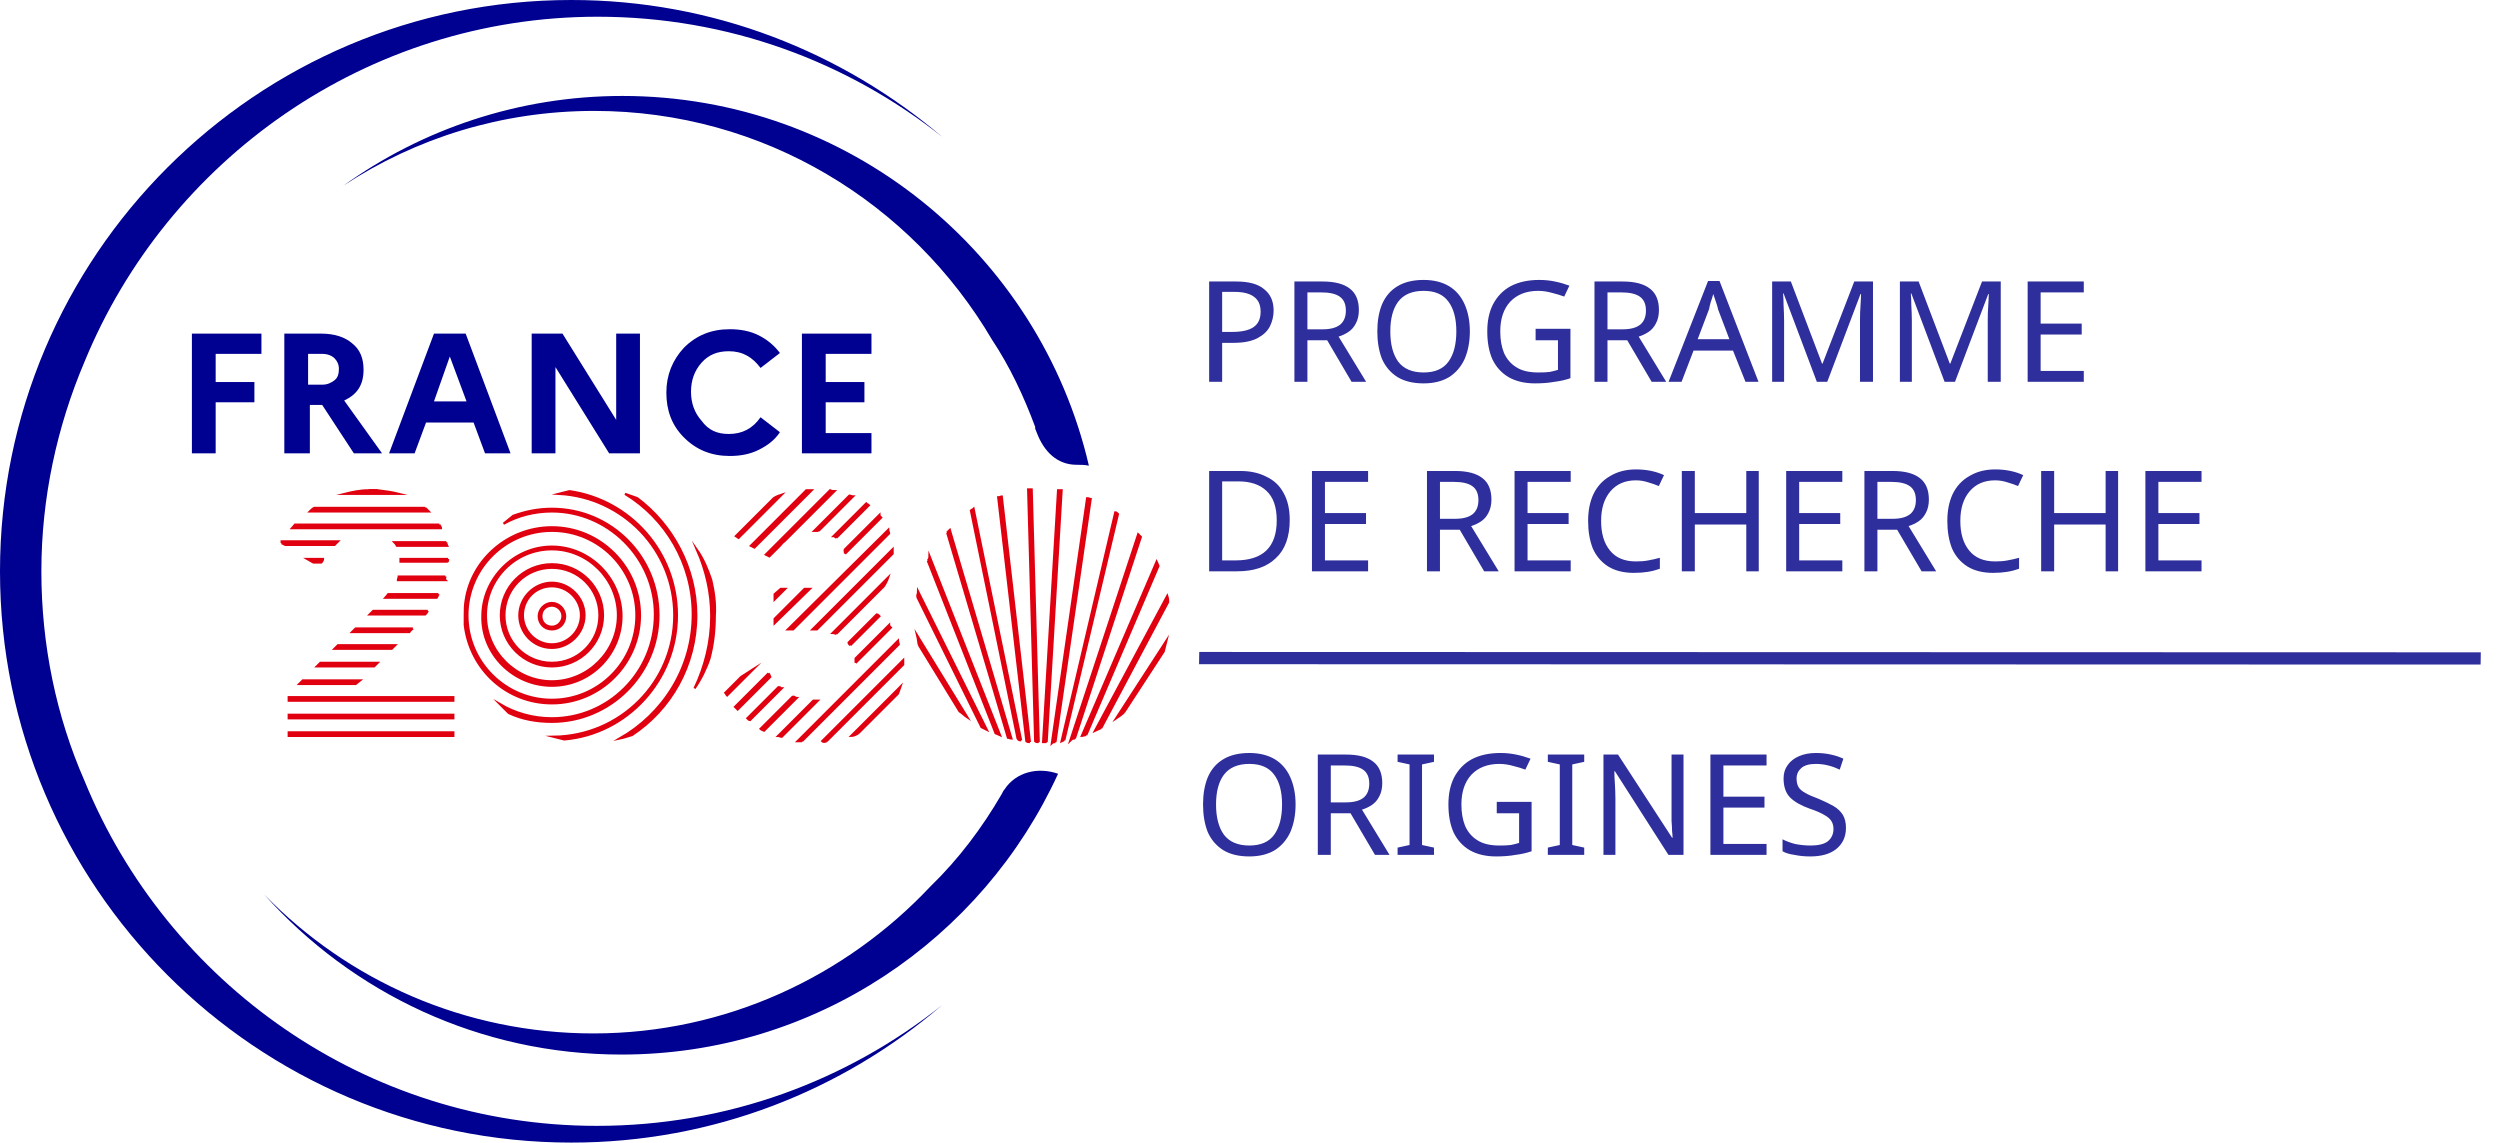
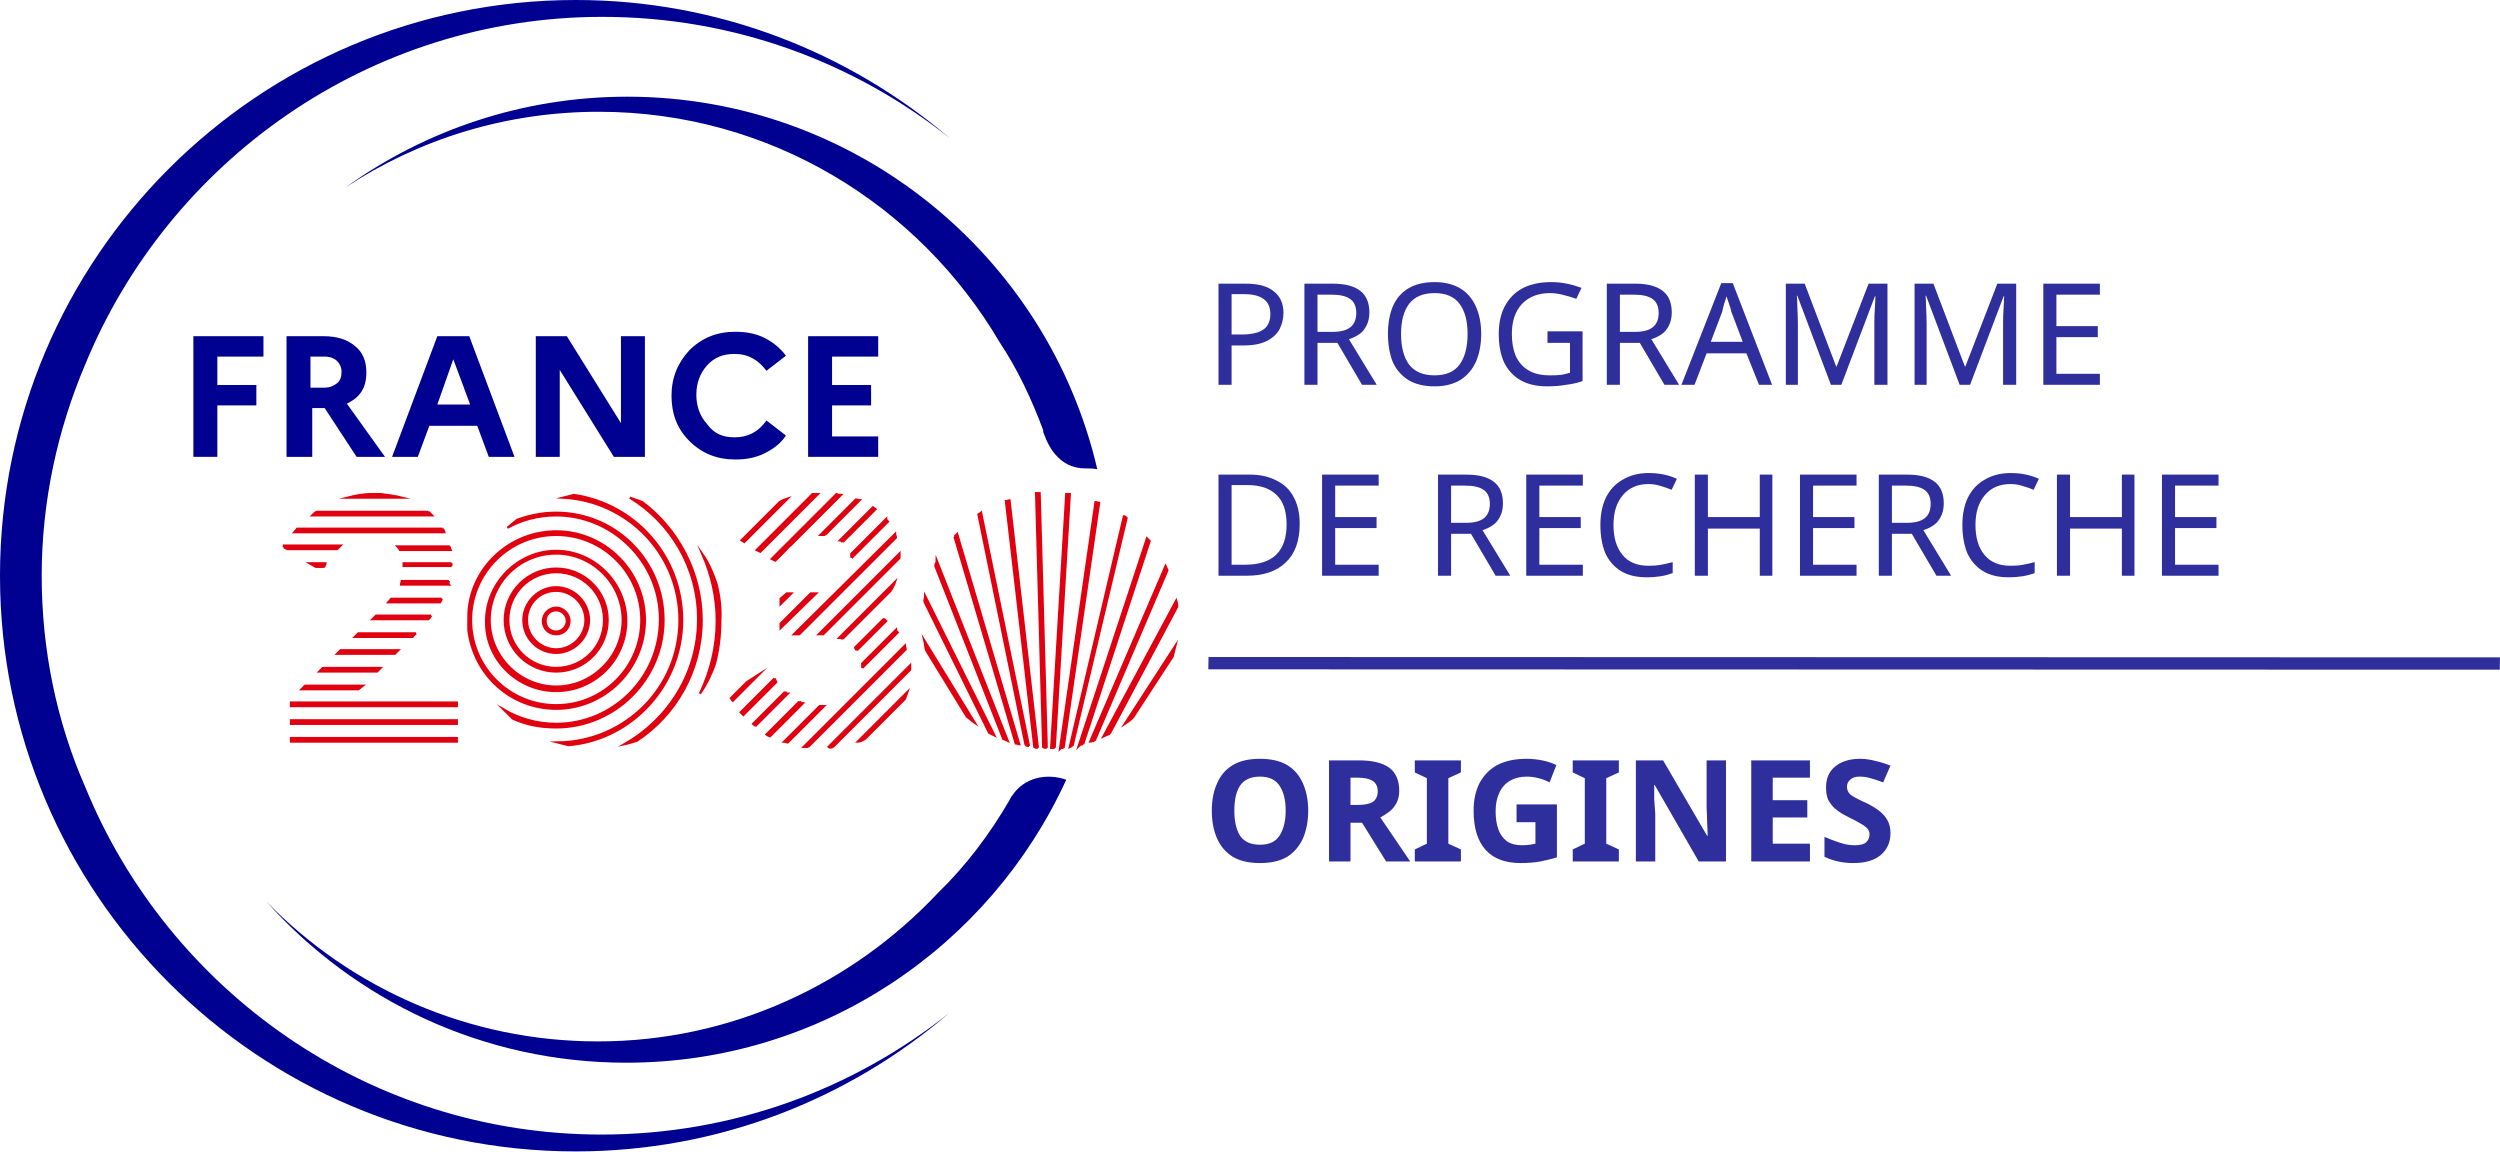
- <svg xmlns="http://www.w3.org/2000/svg" xmlns:xlink="http://www.w3.org/1999/xlink" width="75.143mm" height="34.343mm" viewBox="0 0 75.143 34.343" version="1.1" id="svg1">
-   <defs id="defs1">
+ <svg xmlns="http://www.w3.org/2000/svg" xmlns:xlink="http://www.w3.org/1999/xlink" width="74.567mm" height="34.343mm" viewBox="0 0 74.567 34.343" version="1.1" id="svg8">
+   <defs id="defs2">
    <linearGradient id="linearGradient37">
-       <stop style="stop-color:#1414ff;stop-opacity:1;" offset="0" id="stop37" />
-       <stop style="stop-color:#1414ff;stop-opacity:0;" offset="1" id="stop38" />
+       <stop id="stop37" offset="0" style="stop-color:#1414ff;stop-opacity:1;" />
+       <stop id="stop38" offset="1" style="stop-color:#1414ff;stop-opacity:0;" />
    </linearGradient>
-     <linearGradient xlink:href="#linearGradient37" id="linearGradient38" x1="36.113" y1="18.756" x2="74.334" y2="18.756" gradientUnits="userSpaceOnUse" />
+     <linearGradient gradientUnits="userSpaceOnUse" y2="18.756" x2="74.334" y1="18.756" x1="36.113" id="linearGradient38" xlink:href="#linearGradient37" />
  </defs>
-   <g id="g67" transform="matrix(0.2645833,0,0,0.2645833,-2.275417,-2.487083)">
-     <g id="g2">
-       <path class="st0" d="M 18.2,98.1 C 15,90.8 13.3,82.7 13.3,74.3 c 0,-8.4 1.8,-16.5 4.9,-23.8 9.4,-22.9 32,-39.2 58.3,-39.2 14.8,0 28.4,5.1 39.2,13.7 C 104.3,15.3 89.6,9.4 73.5,9.4 37.7,9.4 8.6,38.5 8.6,74.3 c 0,35.8 29.1,64.9 64.9,64.9 16.1,0 30.8,-5.9 42.1,-15.6 -10.8,8.6 -24.4,13.7 -39.2,13.7 -26.2,0 -48.8,-16.2 -58.2,-39.2 z" id="path1" style="fill:#000091" />
-     </g>
-     <path class="st0" d="m 122.7,99.1 c -0.1,0.1 -0.2,0.3 -0.3,0.5 0,0 0,0.1 0,0.1 v 0 -0.1 c -2.2,3.8 -4.9,7.4 -8.1,10.5 -9.6,10.2 -23.2,16.7 -38.3,16.7 -14.6,0 -27.9,-6 -37.4,-15.8 10,11.2 24.5,18.2 40.6,18.2 22,0 41,-13.1 49.6,-31.9 -2.3,-0.8 -4.8,-0.2 -6.1,1.8 z" id="path2" style="fill:#000091" />
-     <path class="st0" d="m 126.2,57.9 c 0,0 0,0.1 0,0.2 0.1,0.2 0.1,0.3 0.2,0.5 0.8,2.1 2.3,3.6 4.5,3.6 v 0 c 0.5,0 0.9,0 1.4,0.1 -5.6,-24.1 -27.3,-42 -53,-42 -11.8,0 -22.8,3.8 -31.7,10.2 8.2,-5.4 18,-8.5 28.5,-8.5 19.3,0 36.1,10.5 45.2,26 2,3 3.6,6.4 4.9,9.9 z" id="path3" style="fill:#000091" />
-     <g id="g9">
-       <path class="st0" d="M 30.4,60.9 V 47.3 h 7.9 v 2.3 h -5.2 v 3.2 h 4.4 v 2.3 h -4.4 v 5.8 z" id="path4" style="fill:#000091" />
-       <path class="st0" d="M 40.9,60.9 V 47.3 h 4.2 c 1.5,0 2.7,0.4 3.5,1.1 0.9,0.7 1.3,1.7 1.3,3 0,1.7 -0.7,2.8 -2.2,3.5 l 4.3,6 h -3.2 l -3.6,-5.5 h -1.4 v 5.5 z m 4.3,-11.3 h -1.6 v 3.5 h 1.6 c 0.6,0 1,-0.2 1.4,-0.5 0.4,-0.3 0.5,-0.8 0.5,-1.3 0,-0.5 -0.2,-0.9 -0.5,-1.2 -0.3,-0.3 -0.8,-0.5 -1.4,-0.5 z" id="path5" style="fill:#000091" />
-       <path class="st0" d="m 52.8,60.9 5.1,-13.6 h 3.6 l 5.1,13.6 H 63.7 L 62.4,57.4 H 57 l -1.3,3.5 z M 57.9,55 h 3.7 l -1.9,-5.1 z" id="path6" style="fill:#000091" />
-       <path class="st0" d="M 69,60.9 V 47.3 h 3.5 l 6.1,9.8 v -9.8 h 2.7 v 13.6 h -3.5 l -6.1,-9.8 v 9.8 H 69 Z" id="path7" style="fill:#000091" />
-       <path class="st0" d="m 91.4,58.7 c 1.5,0 2.7,-0.6 3.6,-1.9 l 2.2,1.7 c -0.6,0.9 -1.4,1.5 -2.4,2 -1,0.5 -2.1,0.7 -3.3,0.7 -2.1,0 -3.8,-0.7 -5.2,-2.1 -1.4,-1.4 -2,-3.1 -2,-5.1 0,-2 0.7,-3.7 2,-5.1 1.4,-1.4 3.1,-2.1 5.2,-2.1 1.2,0 2.3,0.2 3.3,0.7 1,0.5 1.8,1.2 2.4,2 L 95,51.2 c -0.9,-1.2 -2,-1.9 -3.6,-1.9 -1.3,0 -2.3,0.4 -3.1,1.3 -0.8,0.9 -1.2,2 -1.2,3.3 0,1.3 0.4,2.4 1.2,3.3 0.8,1.1 1.8,1.5 3.1,1.5 z" id="path8" style="fill:#000091" />
-       <path class="st0" d="M 99.7,60.9 V 47.3 h 7.9 v 2.3 h -5.2 v 3.2 h 4.4 v 2.3 h -4.4 v 3.5 h 5.2 v 2.3 z" id="path9" style="fill:#000091" />
-     </g>
-     <g id="g66">
-       <path class="st1" d="m 113,82.7 4.6,7.5 c 0.3,0.2 0.6,0.5 0.9,0.7 l -5.7,-9.3 c 0.1,0.4 0.1,0.8 0.2,1.1" id="path10" style="fill:#e1000f;stroke:#e1000f;stroke-width:0.25;stroke-miterlimit:10" />
-       <path class="st1" d="m 112.8,77.2 7.3,14.8 c 0.2,0.1 0.4,0.2 0.6,0.3 l -7.8,-15.7 c 0,0.2 -0.1,0.4 -0.1,0.6" id="path11" style="fill:#e1000f;stroke:#e1000f;stroke-width:0.25;stroke-miterlimit:10" />
-       <path class="st1" d="m 114,73.1 7.7,19.6 c 0.2,0.1 0.3,0.1 0.5,0.2 l -8,-20.3 c 0,0.2 -0.1,0.4 -0.2,0.5" id="path12" style="fill:#e1000f;stroke:#e1000f;stroke-width:0.25;stroke-miterlimit:10" />
-       <path class="st1" d="m 116.2,69.9 6.9,23.3 c 0.1,0 0.3,0.1 0.4,0.1 l -7,-23.7 c -0.1,0.1 -0.2,0.2 -0.3,0.3" id="path13" style="fill:#e1000f;stroke:#e1000f;stroke-width:0.25;stroke-miterlimit:10" />
-       <path class="st1" d="m 124.6,93.5 -5.4,-26.3 c -0.1,0.1 -0.2,0.1 -0.3,0.2 l 5.3,25.9 c 0.1,0.2 0.3,0.2 0.4,0.2" id="path14" style="fill:#e1000f;stroke:#e1000f;stroke-width:0.25;stroke-miterlimit:10" />
-       <path class="st1" d="m 125.6,93.7 -3.2,-27.9 c -0.1,0 -0.2,0.1 -0.4,0.1 l 3.2,27.7 c 0.1,0.1 0.3,0.1 0.4,0.1" id="path15" style="fill:#e1000f;stroke:#e1000f;stroke-width:0.25;stroke-miterlimit:10" />
-       <path class="st1" d="M 126.6,93.7 125.8,65 c -0.1,0 -0.3,0 -0.4,0 l 0.8,28.6 c 0.1,0.1 0.2,0.1 0.4,0.1" id="path16" style="fill:#e1000f;stroke:#e1000f;stroke-width:0.25;stroke-miterlimit:10" />
-       <path class="st1" d="m 127.5,93.7 1.7,-28.6 c -0.1,0 -0.3,0 -0.4,0 l -1.7,28.6 c 0.2,0 0.3,0 0.4,0" id="path17" style="fill:#e1000f;stroke:#e1000f;stroke-width:0.25;stroke-miterlimit:10" />
-       <path class="st1" d="m 128.5,93.7 4,-27.6 c -0.1,0 -0.2,-0.1 -0.4,-0.1 l -4,27.8 c 0.1,-0.1 0.3,-0.1 0.4,-0.1" id="path18" style="fill:#e1000f;stroke:#e1000f;stroke-width:0.25;stroke-miterlimit:10" />
-       <path class="st1" d="m 129.5,93.5 6.1,-25.7 c -0.1,-0.1 -0.2,-0.2 -0.3,-0.2 l -6.1,26 c 0,0 0.2,-0.1 0.3,-0.1" id="path19" style="fill:#e1000f;stroke:#e1000f;stroke-width:0.25;stroke-miterlimit:10" />
-       <path class="st1" d="m 130.7,93.3 7.5,-22.9 c -0.1,-0.1 -0.2,-0.2 -0.3,-0.3 l -7.7,23.4 c 0.2,-0.2 0.3,-0.2 0.5,-0.2" id="path20" style="fill:#e1000f;stroke:#e1000f;stroke-width:0.25;stroke-miterlimit:10" />
-       <path class="st1" d="m 132,92.9 8.2,-19.2 c -0.1,-0.2 -0.1,-0.3 -0.2,-0.5 L 131.5,93 c 0.1,0 0.3,-0.1 0.5,-0.1" id="path21" style="fill:#e1000f;stroke:#e1000f;stroke-width:0.25;stroke-miterlimit:10" />
-       <path class="st1" d="m 133.7,92.1 7.6,-14.3 c 0,-0.2 0,-0.4 -0.1,-0.7 L 133,92.4 c 0.2,-0.1 0.5,-0.2 0.7,-0.3" id="path22" style="fill:#e1000f;stroke:#e1000f;stroke-width:0.25;stroke-miterlimit:10" />
-       <path class="st1" d="m 136.3,90.3 4.5,-6.9 c 0.1,-0.4 0.2,-0.8 0.3,-1.2 l -5.7,8.8 c 0.3,-0.2 0.6,-0.4 0.9,-0.7" id="path23" style="fill:#e1000f;stroke:#e1000f;stroke-width:0.25;stroke-miterlimit:10" />
-       <rect x="41.4" y="93" class="st1" width="18.7" height="0" id="rect23" style="fill:#e1000f;stroke:#e1000f;stroke-width:0.25;stroke-miterlimit:10" />
-       <path class="st1" d="m 51,65.1 c -0.2,0 -0.3,0 -0.5,0 h 1 c -0.2,0 -0.4,0 -0.5,0" id="path24" style="fill:#e1000f;stroke:#e1000f;stroke-width:0.25;stroke-miterlimit:10" />
-       <path class="st1" d="m 51.5,65.1 h -1 c -1,0 -1.9,0.2 -2.7,0.4 h 6.1 c -0.8,-0.2 -1.6,-0.3 -2.4,-0.4" id="path25" style="fill:#e1000f;stroke:#e1000f;stroke-width:0.25;stroke-miterlimit:10" />
-       <path class="st1" d="M 56.9,67.1 H 44.3 c -0.2,0.1 -0.4,0.3 -0.5,0.4 H 57.3 C 57.1,67.3 57,67.2 56.9,67.1" id="path26" style="fill:#e1000f;stroke:#e1000f;stroke-width:0.25;stroke-miterlimit:10" />
-       <path class="st1" d="M 58.5,69 H 42.1 c -0.1,0.1 -0.2,0.3 -0.3,0.4 h 16.9 c 0,-0.1 -0.1,-0.2 -0.2,-0.4" id="path27" style="fill:#e1000f;stroke:#e1000f;stroke-width:0.25;stroke-miterlimit:10" />
-       <path class="st1" d="m 59.3,71 h -5.9 c 0.1,0.1 0.2,0.2 0.3,0.4 h 5.7 C 59.3,71.2 59.3,71.1 59.3,71" id="path28" style="fill:#e1000f;stroke:#e1000f;stroke-width:0.25;stroke-miterlimit:10" />
-       <path class="st1" d="m 40.6,71.1 0.4,0.2 h 5.6 C 46.7,71.2 46.9,71 47,70.9 h -6.4 c 0,0.1 0,0.2 0,0.2" id="path29" style="fill:#e1000f;stroke:#e1000f;stroke-width:0.25;stroke-miterlimit:10" />
-       <path class="st1" d="m 59.5,72.9 h -5.4 c 0,0.1 0,0.2 0,0.3 0,0 0,0 0,0 h 5.3 c 0.1,0 0.1,-0.1 0.1,-0.3" id="path30" style="fill:#e1000f;stroke:#e1000f;stroke-width:0.25;stroke-miterlimit:10" />
-       <path class="st1" d="m 44.2,73.3 h 0.9 c 0.1,-0.1 0.2,-0.3 0.2,-0.4 h -1.8 z" id="path31" style="fill:#e1000f;stroke:#e1000f;stroke-width:0.25;stroke-miterlimit:10" />
-       <path class="st1" d="m 59.2,74.9 h -5.3 c 0,0.1 -0.1,0.3 -0.1,0.4 h 5.4 c -0.1,-0.1 0,-0.3 0,-0.4" id="path32" style="fill:#e1000f;stroke:#e1000f;stroke-width:0.25;stroke-miterlimit:10" />
-       <path class="st1" d="m 58.4,76.9 h -5.7 c -0.1,0.1 -0.2,0.3 -0.3,0.4 h 5.8 c 0.1,-0.2 0.2,-0.3 0.2,-0.4" id="path33" style="fill:#e1000f;stroke:#e1000f;stroke-width:0.25;stroke-miterlimit:10" />
-       <path class="st1" d="M 57.2,78.8 H 51 c -0.1,0.1 -0.2,0.2 -0.3,0.3 l -0.1,0.1 h 6.3 C 57,79.1 57.1,79 57.2,78.8" id="path34" style="fill:#e1000f;stroke:#e1000f;stroke-width:0.25;stroke-miterlimit:10" />
-       <path class="st1" d="M 55.5,80.8 H 49 l -0.4,0.4 h 6.5 c 0.1,-0.2 0.3,-0.3 0.4,-0.4" id="path35" style="fill:#e1000f;stroke:#e1000f;stroke-width:0.25;stroke-miterlimit:10" />
-       <polygon class="st1" points="46.6,83.1 53.1,83.1 53.5,82.7 47,82.7 " id="polygon35" style="fill:#e1000f;stroke:#e1000f;stroke-width:0.25;stroke-miterlimit:10" />
-       <polygon class="st1" points="44.6,85.1 51.1,85.1 51.5,84.7 45,84.7 " id="polygon36" style="fill:#e1000f;stroke:#e1000f;stroke-width:0.25;stroke-miterlimit:10" />
-       <polygon class="st1" points="42.6,87.1 49,87.1 49.5,86.7 43,86.7 " id="polygon37" style="fill:#e1000f;stroke:#e1000f;stroke-width:0.25;stroke-miterlimit:10" />
-       <rect x="41.4" y="88.6" class="st1" width="18.7" height="0.4" id="rect37" style="fill:#e1000f;stroke:#e1000f;stroke-width:0.25;stroke-miterlimit:10" />
-       <rect x="41.4" y="90.6" class="st1" width="18.7" height="0.4" id="rect38" style="fill:#e1000f;stroke:#e1000f;stroke-width:0.25;stroke-miterlimit:10" />
-       <rect x="41.4" y="92.6" class="st1" width="18.7" height="0.4" id="rect39" style="fill:#e1000f;stroke:#e1000f;stroke-width:0.25;stroke-miterlimit:10" />
-       <path class="st1" d="m 106.1,92.7 4.5,-4.5 c 0.1,-0.3 0.2,-0.5 0.3,-0.8 l -5.6,5.6 c 0.2,0 0.5,-0.1 0.8,-0.3" id="path39" style="fill:#e1000f;stroke:#e1000f;stroke-width:0.25;stroke-miterlimit:10" />
-       <path class="st1" d="m 102.5,93.6 8.7,-8.7 c 0,-0.2 0,-0.3 0,-0.5 l -9.2,9.2 c 0.1,0.1 0.3,0.1 0.5,0" id="path40" style="fill:#e1000f;stroke:#e1000f;stroke-width:0.25;stroke-miterlimit:10" />
-       <path class="st1" d="m 99.7,93.6 11,-11 c 0,-0.1 -0.1,-0.3 -0.1,-0.4 L 99.2,93.6 c 0.2,0 0.4,0 0.5,0" id="path41" style="fill:#e1000f;stroke:#e1000f;stroke-width:0.25;stroke-miterlimit:10" />
-       <path class="st1" d="m 101.2,89 c -0.1,0 -0.1,0 -0.2,0 l -4,4 c 0.1,0 0.3,0.1 0.4,0.1 l 4.1,-4.1 c 0,0 -0.2,0 -0.3,0" id="path42" style="fill:#e1000f;stroke:#e1000f;stroke-width:0.25;stroke-miterlimit:10" />
-       <path class="st1" d="m 105.8,84.7 4,-4 c -0.1,-0.1 -0.2,-0.2 -0.2,-0.3 l -3.8,3.8 c 0,0.2 0,0.4 0,0.5" id="path43" style="fill:#e1000f;stroke:#e1000f;stroke-width:0.25;stroke-miterlimit:10" />
-       <path class="st1" d="m 105.2,82.7 3.3,-3.3 c -0.1,-0.1 -0.2,-0.2 -0.3,-0.2 l -3.2,3.2 c 0,0.1 0.1,0.2 0.2,0.3" id="path44" style="fill:#e1000f;stroke:#e1000f;stroke-width:0.25;stroke-miterlimit:10" />
-       <path class="st1" d="M 98.7,88.5 95,92.2 c 0.1,0.1 0.2,0.1 0.4,0.2 l 3.7,-3.7 c -0.1,0 -0.2,-0.1 -0.4,-0.2" id="path45" style="fill:#e1000f;stroke:#e1000f;stroke-width:0.25;stroke-miterlimit:10" />
-       <path class="st1" d="M 97.1,87.4 93.5,91 c 0.1,0.1 0.2,0.2 0.3,0.2 l 3.6,-3.6 c -0.1,0 -0.2,-0.1 -0.3,-0.2" id="path46" style="fill:#e1000f;stroke:#e1000f;stroke-width:0.25;stroke-miterlimit:10" />
-       <path class="st1" d="M 103.6,81.4 109,76 c 0.2,-0.3 0.4,-0.7 0.5,-1 l -6.3,6.3 c 0.2,0 0.3,0.1 0.4,0.1" id="path47" style="fill:#e1000f;stroke:#e1000f;stroke-width:0.25;stroke-miterlimit:10" />
-       <path class="st1" d="m 95.9,85.9 -3.8,3.8 c 0.1,0.1 0.2,0.2 0.3,0.3 l 3.7,-3.7 C 96,86.1 96,86 95.9,85.9" id="path48" style="fill:#e1000f;stroke:#e1000f;stroke-width:0.25;stroke-miterlimit:10" />
-       <path class="st1" d="m 101,80.9 c 0.1,0 0.2,0 0.4,0 l 8.6,-8.6 c 0,0 0,0 0,0 0,-0.2 0,-0.3 0,-0.5 l -9.1,9.1 z" id="path49" style="fill:#e1000f;stroke:#e1000f;stroke-width:0.25;stroke-miterlimit:10" />
-       <path class="st1" d="M 92.8,86.3 91,88.1 c 0.1,0.1 0.1,0.2 0.2,0.3 l 3,-3 z" id="path50" style="fill:#e1000f;stroke:#e1000f;stroke-width:0.25;stroke-miterlimit:10" />
-       <path class="st1" d="M 98.7,80.9 109.6,70 c 0,-0.1 -0.1,-0.3 -0.1,-0.4 L 98.1,80.9 Z" id="path51" style="fill:#e1000f;stroke:#e1000f;stroke-width:0.25;stroke-miterlimit:10" />
-       <polygon class="st1" points="96.6,80.2 100.6,76.3 100,76.3 96.6,79.7 " id="polygon51" style="fill:#e1000f;stroke:#e1000f;stroke-width:0.25;stroke-miterlimit:10" />
-       <path class="st1" d="m 104.6,72.3 4.1,-4.1 c -0.1,-0.1 -0.2,-0.2 -0.2,-0.3 l -3.9,3.9 c -0.1,0.1 0,0.3 0,0.5" id="path52" style="fill:#e1000f;stroke:#e1000f;stroke-width:0.25;stroke-miterlimit:10" />
-       <path class="st1" d="m 103.6,70.5 3.7,-3.7 c -0.1,-0.1 -0.2,-0.1 -0.3,-0.2 l -3.7,3.7 c 0.1,0 0.2,0.1 0.3,0.2" id="path53" style="fill:#e1000f;stroke:#e1000f;stroke-width:0.25;stroke-miterlimit:10" />
-       <polygon class="st1" points="96.6,77.5 97.8,76.3 97.3,76.3 96.6,76.9 " id="polygon53" style="fill:#e1000f;stroke:#e1000f;stroke-width:0.25;stroke-miterlimit:10" />
-       <path class="st1" d="m 101.6,69.7 3.9,-3.9 c -0.1,0 -0.3,-0.1 -0.4,-0.1 l -4,4 c 0.2,0 0.4,0 0.5,0" id="path54" style="fill:#e1000f;stroke:#e1000f;stroke-width:0.25;stroke-miterlimit:10" />
-       <path class="st1" d="m 96,72.6 1.2,-1.2 c 0.2,-0.2 0.3,-0.4 0.5,-0.5 l 5.7,-5.7 c -0.2,0 -0.3,0 -0.5,-0.1 l -7.3,7.3 z" id="path55" style="fill:#e1000f;stroke:#e1000f;stroke-width:0.25;stroke-miterlimit:10" />
-       <path class="st1" d="m 94.3,71.6 6.5,-6.5 c -0.2,0 -0.4,0 -0.6,0 l -6.3,6.3 z" id="path56" style="fill:#e1000f;stroke:#e1000f;stroke-width:0.25;stroke-miterlimit:10" />
-       <path class="st1" d="m 92.5,70.5 4.9,-4.9 c -0.3,0.1 -0.6,0.2 -0.9,0.4 l -4.3,4.3 z" id="path57" style="fill:#e1000f;stroke:#e1000f;stroke-width:0.25;stroke-miterlimit:10" />
-       <path class="st1" d="M 87.7,79.3 C 87.7,73.9 85,69 81,66 c -0.5,-0.2 -0.9,-0.3 -1.4,-0.5 4.6,2.8 7.7,7.9 7.7,13.7 0,6.1 -3.4,11.3 -8.3,14.1 0.5,-0.1 1,-0.3 1.4,-0.4 4.4,-2.9 7.3,-7.9 7.3,-13.6" id="path58" style="fill:#e1000f;stroke:#e1000f;stroke-width:0.25;stroke-miterlimit:10" />
-       <path class="st1" d="m 89.4,75.3 c -0.4,-1.2 -0.9,-2.4 -1.6,-3.4 1,2.3 1.6,4.8 1.6,7.5 0,2.9 -0.7,5.7 -1.9,8.2 0.7,-1 1.3,-2.2 1.7,-3.4 0.4,-1.5 0.6,-3.1 0.6,-4.8 0.1,-1.5 -0.1,-2.8 -0.4,-4.1" id="path59" style="fill:#e1000f;stroke:#e1000f;stroke-width:0.25;stroke-miterlimit:10" />
-       <path class="st1" d="m 85.5,79.3 c 0,-7.2 -5.3,-13.1 -12.2,-14.1 -0.4,0.1 -0.8,0.2 -1.2,0.3 7.3,0.4 13.1,6.4 13.1,13.8 0,7.6 -6.1,13.7 -13.7,13.8 0.4,0.1 0.8,0.2 1.2,0.3 7.1,-0.6 12.8,-6.7 12.8,-14.1" id="path60" style="fill:#e1000f;stroke:#e1000f;stroke-width:0.25;stroke-miterlimit:10" />
-       <path class="st1" d="m 83.4,79.3 c 0,-6.7 -5.4,-12.1 -12.1,-12.1 -1.6,0 -3,0.3 -4.4,0.8 -0.4,0.3 -0.7,0.6 -1.1,0.9 1.6,-0.9 3.5,-1.4 5.5,-1.4 6.4,0 11.7,5.3 11.7,11.7 0,6.6 -5.3,11.8 -11.7,11.8 -2.2,0 -4.2,-0.6 -5.9,-1.6 0.3,0.3 0.7,0.7 1,1 1.5,0.7 3.1,1 4.9,1 6.6,0 12.1,-5.4 12.1,-12.1" id="path61" style="fill:#e1000f;stroke:#e1000f;stroke-width:0.25;stroke-miterlimit:10" />
-       <path class="st1" d="m 71.3,76 c 1.8,0 3.3,1.5 3.3,3.3 0,1.8 -1.5,3.3 -3.3,3.3 -1.8,0 -3.3,-1.5 -3.3,-3.3 0,-1.8 1.4,-3.3 3.3,-3.3 m 0,7 c 2,0 3.7,-1.7 3.7,-3.7 0,-2 -1.7,-3.7 -3.7,-3.7 -2,0 -3.7,1.7 -3.7,3.7 0,2 1.6,3.7 3.7,3.7" id="path62" style="fill:#e1000f;stroke:#e1000f;stroke-width:0.25;stroke-miterlimit:10" />
-       <path class="st1" d="m 71.3,73.9 c 3,0 5.4,2.4 5.4,5.4 0,3 -2.4,5.4 -5.4,5.4 -3,0 -5.4,-2.4 -5.4,-5.4 0,-3 2.4,-5.4 5.4,-5.4 m 0,11.2 c 3.2,0 5.8,-2.6 5.8,-5.8 0,-3.2 -2.6,-5.8 -5.8,-5.8 -3.2,0 -5.8,2.6 -5.8,5.8 0,3.2 2.6,5.8 5.8,5.8" id="path63" style="fill:#e1000f;stroke:#e1000f;stroke-width:0.25;stroke-miterlimit:10" />
-       <path class="st1" d="m 71.3,78.2 c 0.6,0 1.2,0.5 1.2,1.2 0,0.6 -0.5,1.2 -1.2,1.2 -0.7,0 -1.2,-0.5 -1.2,-1.2 0,-0.7 0.5,-1.2 1.2,-1.2 m 0,2.7 c 0.9,0 1.5,-0.7 1.5,-1.5 0,-0.8 -0.7,-1.5 -1.5,-1.5 -0.8,0 -1.5,0.7 -1.5,1.5 0,0.8 0.6,1.5 1.5,1.5" id="path64" style="fill:#e1000f;stroke:#e1000f;stroke-width:0.25;stroke-miterlimit:10" />
-       <path class="st1" d="m 71.3,69.7 c 5.3,0 9.6,4.3 9.6,9.6 0,5.3 -4.3,9.6 -9.6,9.6 -5.3,0 -9.6,-4.3 -9.6,-9.6 0,-5.3 4.3,-9.6 9.6,-9.6 m 0,19.6 c 5.5,0 10,-4.5 10,-10 0,-5.5 -4.5,-10 -10,-10 -4.9,0 -9.1,3.6 -9.8,8.3 -0.1,0.6 -0.1,1.1 -0.1,1.7 0,0.4 0,0.7 0,1.1 0.6,5.1 4.8,8.9 9.9,8.9" id="path65" style="fill:#e1000f;stroke:#e1000f;stroke-width:0.25;stroke-miterlimit:10" />
-       <path class="st1" d="m 71.3,71.8 c 4.1,0 7.5,3.4 7.5,7.5 0,4.1 -3.4,7.5 -7.5,7.5 -4.1,0 -7.5,-3.4 -7.5,-7.5 0,-4.1 3.3,-7.5 7.5,-7.5 m 0,15.5 c 4.4,0 7.9,-3.6 7.9,-7.9 0,-4.3 -3.6,-7.9 -7.9,-7.9 -4.3,0 -7.9,3.6 -7.9,7.9 -0.1,4.3 3.5,7.9 7.9,7.9" id="path66" style="fill:#e1000f;stroke:#e1000f;stroke-width:0.25;stroke-miterlimit:10" />
+   <g id="layer1" transform="translate(-66.28216,-209.525)">
+     <g id="g189" transform="translate(66.28216,209.525)">
+       <g transform="matrix(0.2645833,0,0,0.2645833,-2.275417,-2.487083)" id="g67">
+         <g id="g2">
+           <path style="fill:#000091" id="path1" d="M 18.2,98.1 C 15,90.8 13.3,82.7 13.3,74.3 c 0,-8.4 1.8,-16.5 4.9,-23.8 9.4,-22.9 32,-39.2 58.3,-39.2 14.8,0 28.4,5.1 39.2,13.7 C 104.3,15.3 89.6,9.4 73.5,9.4 37.7,9.4 8.6,38.5 8.6,74.3 c 0,35.8 29.1,64.9 64.9,64.9 16.1,0 30.8,-5.9 42.1,-15.6 -10.8,8.6 -24.4,13.7 -39.2,13.7 -26.2,0 -48.8,-16.2 -58.2,-39.2 z" class="st0" />
+         </g>
+         <path style="fill:#000091" id="path2" d="m 122.7,99.1 c -0.1,0.1 -0.2,0.3 -0.3,0.5 0,0 0,0.1 0,0.1 v 0 -0.1 c -2.2,3.8 -4.9,7.4 -8.1,10.5 -9.6,10.2 -23.2,16.7 -38.3,16.7 -14.6,0 -27.9,-6 -37.4,-15.8 10,11.2 24.5,18.2 40.6,18.2 22,0 41,-13.1 49.6,-31.9 -2.3,-0.8 -4.8,-0.2 -6.1,1.8 z" class="st0" />
+         <path style="fill:#000091" id="path3" d="m 126.2,57.9 c 0,0 0,0.1 0,0.2 0.1,0.2 0.1,0.3 0.2,0.5 0.8,2.1 2.3,3.6 4.5,3.6 v 0 c 0.5,0 0.9,0 1.4,0.1 -5.6,-24.1 -27.3,-42 -53,-42 -11.8,0 -22.8,3.8 -31.7,10.2 8.2,-5.4 18,-8.5 28.5,-8.5 19.3,0 36.1,10.5 45.2,26 2,3 3.6,6.4 4.9,9.9 z" class="st0" />
+         <g id="g9">
+           <path style="fill:#000091" id="path4" d="M 30.4,60.9 V 47.3 h 7.9 v 2.3 h -5.2 v 3.2 h 4.4 v 2.3 h -4.4 v 5.8 z" class="st0" />
+           <path style="fill:#000091" id="path5" d="M 40.9,60.9 V 47.3 h 4.2 c 1.5,0 2.7,0.4 3.5,1.1 0.9,0.7 1.3,1.7 1.3,3 0,1.7 -0.7,2.8 -2.2,3.5 l 4.3,6 h -3.2 l -3.6,-5.5 h -1.4 v 5.5 z m 4.3,-11.3 h -1.6 v 3.5 h 1.6 c 0.6,0 1,-0.2 1.4,-0.5 0.4,-0.3 0.5,-0.8 0.5,-1.3 0,-0.5 -0.2,-0.9 -0.5,-1.2 -0.3,-0.3 -0.8,-0.5 -1.4,-0.5 z" class="st0" />
+           <path style="fill:#000091" id="path6" d="m 52.8,60.9 5.1,-13.6 h 3.6 l 5.1,13.6 H 63.7 L 62.4,57.4 H 57 l -1.3,3.5 z M 57.9,55 h 3.7 l -1.9,-5.1 z" class="st0" />
+           <path style="fill:#000091" id="path7" d="M 69,60.9 V 47.3 h 3.5 l 6.1,9.8 v -9.8 h 2.7 v 13.6 h -3.5 l -6.1,-9.8 v 9.8 H 69 Z" class="st0" />
+           <path style="fill:#000091" id="path8" d="m 91.4,58.7 c 1.5,0 2.7,-0.6 3.6,-1.9 l 2.2,1.7 c -0.6,0.9 -1.4,1.5 -2.4,2 -1,0.5 -2.1,0.7 -3.3,0.7 -2.1,0 -3.8,-0.7 -5.2,-2.1 -1.4,-1.4 -2,-3.1 -2,-5.1 0,-2 0.7,-3.7 2,-5.1 1.4,-1.4 3.1,-2.1 5.2,-2.1 1.2,0 2.3,0.2 3.3,0.7 1,0.5 1.8,1.2 2.4,2 L 95,51.2 c -0.9,-1.2 -2,-1.9 -3.6,-1.9 -1.3,0 -2.3,0.4 -3.1,1.3 -0.8,0.9 -1.2,2 -1.2,3.3 0,1.3 0.4,2.4 1.2,3.3 0.8,1.1 1.8,1.5 3.1,1.5 z" class="st0" />
+           <path style="fill:#000091" id="path9" d="M 99.7,60.9 V 47.3 h 7.9 v 2.3 h -5.2 v 3.2 h 4.4 v 2.3 h -4.4 v 3.5 h 5.2 v 2.3 z" class="st0" />
+         </g>
+         <g id="g66">
+           <path style="fill:#e1000f;stroke:#e1000f;stroke-width:0.25;stroke-miterlimit:10" id="path10" d="m 113,82.7 4.6,7.5 c 0.3,0.2 0.6,0.5 0.9,0.7 l -5.7,-9.3 c 0.1,0.4 0.1,0.8 0.2,1.1" class="st1" />
+           <path style="fill:#e1000f;stroke:#e1000f;stroke-width:0.25;stroke-miterlimit:10" id="path11" d="m 112.8,77.2 7.3,14.8 c 0.2,0.1 0.4,0.2 0.6,0.3 l -7.8,-15.7 c 0,0.2 -0.1,0.4 -0.1,0.6" class="st1" />
+           <path style="fill:#e1000f;stroke:#e1000f;stroke-width:0.25;stroke-miterlimit:10" id="path12" d="m 114,73.1 7.7,19.6 c 0.2,0.1 0.3,0.1 0.5,0.2 l -8,-20.3 c 0,0.2 -0.1,0.4 -0.2,0.5" class="st1" />
+           <path style="fill:#e1000f;stroke:#e1000f;stroke-width:0.25;stroke-miterlimit:10" id="path13" d="m 116.2,69.9 6.9,23.3 c 0.1,0 0.3,0.1 0.4,0.1 l -7,-23.7 c -0.1,0.1 -0.2,0.2 -0.3,0.3" class="st1" />
+           <path style="fill:#e1000f;stroke:#e1000f;stroke-width:0.25;stroke-miterlimit:10" id="path14" d="m 124.6,93.5 -5.4,-26.3 c -0.1,0.1 -0.2,0.1 -0.3,0.2 l 5.3,25.9 c 0.1,0.2 0.3,0.2 0.4,0.2" class="st1" />
+           <path style="fill:#e1000f;stroke:#e1000f;stroke-width:0.25;stroke-miterlimit:10" id="path15" d="m 125.6,93.7 -3.2,-27.9 c -0.1,0 -0.2,0.1 -0.4,0.1 l 3.2,27.7 c 0.1,0.1 0.3,0.1 0.4,0.1" class="st1" />
+           <path style="fill:#e1000f;stroke:#e1000f;stroke-width:0.25;stroke-miterlimit:10" id="path16" d="M 126.6,93.7 125.8,65 c -0.1,0 -0.3,0 -0.4,0 l 0.8,28.6 c 0.1,0.1 0.2,0.1 0.4,0.1" class="st1" />
+           <path style="fill:#e1000f;stroke:#e1000f;stroke-width:0.25;stroke-miterlimit:10" id="path17" d="m 127.5,93.7 1.7,-28.6 c -0.1,0 -0.3,0 -0.4,0 l -1.7,28.6 c 0.2,0 0.3,0 0.4,0" class="st1" />
+           <path style="fill:#e1000f;stroke:#e1000f;stroke-width:0.25;stroke-miterlimit:10" id="path18" d="m 128.5,93.7 4,-27.6 c -0.1,0 -0.2,-0.1 -0.4,-0.1 l -4,27.8 c 0.1,-0.1 0.3,-0.1 0.4,-0.1" class="st1" />
+           <path style="fill:#e1000f;stroke:#e1000f;stroke-width:0.25;stroke-miterlimit:10" id="path19" d="m 129.5,93.5 6.1,-25.7 c -0.1,-0.1 -0.2,-0.2 -0.3,-0.2 l -6.1,26 c 0,0 0.2,-0.1 0.3,-0.1" class="st1" />
+           <path style="fill:#e1000f;stroke:#e1000f;stroke-width:0.25;stroke-miterlimit:10" id="path20" d="m 130.7,93.3 7.5,-22.9 c -0.1,-0.1 -0.2,-0.2 -0.3,-0.3 l -7.7,23.4 c 0.2,-0.2 0.3,-0.2 0.5,-0.2" class="st1" />
+           <path style="fill:#e1000f;stroke:#e1000f;stroke-width:0.25;stroke-miterlimit:10" id="path21" d="m 132,92.9 8.2,-19.2 c -0.1,-0.2 -0.1,-0.3 -0.2,-0.5 L 131.5,93 c 0.1,0 0.3,-0.1 0.5,-0.1" class="st1" />
+           <path style="fill:#e1000f;stroke:#e1000f;stroke-width:0.25;stroke-miterlimit:10" id="path22" d="m 133.7,92.1 7.6,-14.3 c 0,-0.2 0,-0.4 -0.1,-0.7 L 133,92.4 c 0.2,-0.1 0.5,-0.2 0.7,-0.3" class="st1" />
+           <path style="fill:#e1000f;stroke:#e1000f;stroke-width:0.25;stroke-miterlimit:10" id="path23" d="m 136.3,90.3 4.5,-6.9 c 0.1,-0.4 0.2,-0.8 0.3,-1.2 l -5.7,8.8 c 0.3,-0.2 0.6,-0.4 0.9,-0.7" class="st1" />
+           <rect style="fill:#e1000f;stroke:#e1000f;stroke-width:0.25;stroke-miterlimit:10" id="rect23" height="0" width="18.7" class="st1" y="93" x="41.4" />
+           <path style="fill:#e1000f;stroke:#e1000f;stroke-width:0.25;stroke-miterlimit:10" id="path24" d="m 51,65.1 c -0.2,0 -0.3,0 -0.5,0 h 1 c -0.2,0 -0.4,0 -0.5,0" class="st1" />
+           <path style="fill:#e1000f;stroke:#e1000f;stroke-width:0.25;stroke-miterlimit:10" id="path25" d="m 51.5,65.1 h -1 c -1,0 -1.9,0.2 -2.7,0.4 h 6.1 c -0.8,-0.2 -1.6,-0.3 -2.4,-0.4" class="st1" />
+           <path style="fill:#e1000f;stroke:#e1000f;stroke-width:0.25;stroke-miterlimit:10" id="path26" d="M 56.9,67.1 H 44.3 c -0.2,0.1 -0.4,0.3 -0.5,0.4 H 57.3 C 57.1,67.3 57,67.2 56.9,67.1" class="st1" />
+           <path style="fill:#e1000f;stroke:#e1000f;stroke-width:0.25;stroke-miterlimit:10" id="path27" d="M 58.5,69 H 42.1 c -0.1,0.1 -0.2,0.3 -0.3,0.4 h 16.9 c 0,-0.1 -0.1,-0.2 -0.2,-0.4" class="st1" />
+           <path style="fill:#e1000f;stroke:#e1000f;stroke-width:0.25;stroke-miterlimit:10" id="path28" d="m 59.3,71 h -5.9 c 0.1,0.1 0.2,0.2 0.3,0.4 h 5.7 C 59.3,71.2 59.3,71.1 59.3,71" class="st1" />
+           <path style="fill:#e1000f;stroke:#e1000f;stroke-width:0.25;stroke-miterlimit:10" id="path29" d="m 40.6,71.1 0.4,0.2 h 5.6 C 46.7,71.2 46.9,71 47,70.9 h -6.4 c 0,0.1 0,0.2 0,0.2" class="st1" />
+           <path style="fill:#e1000f;stroke:#e1000f;stroke-width:0.25;stroke-miterlimit:10" id="path30" d="m 59.5,72.9 h -5.4 c 0,0.1 0,0.2 0,0.3 0,0 0,0 0,0 h 5.3 c 0.1,0 0.1,-0.1 0.1,-0.3" class="st1" />
+           <path style="fill:#e1000f;stroke:#e1000f;stroke-width:0.25;stroke-miterlimit:10" id="path31" d="m 44.2,73.3 h 0.9 c 0.1,-0.1 0.2,-0.3 0.2,-0.4 h -1.8 z" class="st1" />
+           <path style="fill:#e1000f;stroke:#e1000f;stroke-width:0.25;stroke-miterlimit:10" id="path32" d="m 59.2,74.9 h -5.3 c 0,0.1 -0.1,0.3 -0.1,0.4 h 5.4 c -0.1,-0.1 0,-0.3 0,-0.4" class="st1" />
+           <path style="fill:#e1000f;stroke:#e1000f;stroke-width:0.25;stroke-miterlimit:10" id="path33" d="m 58.4,76.9 h -5.7 c -0.1,0.1 -0.2,0.3 -0.3,0.4 h 5.8 c 0.1,-0.2 0.2,-0.3 0.2,-0.4" class="st1" />
+           <path style="fill:#e1000f;stroke:#e1000f;stroke-width:0.25;stroke-miterlimit:10" id="path34" d="M 57.2,78.8 H 51 c -0.1,0.1 -0.2,0.2 -0.3,0.3 l -0.1,0.1 h 6.3 C 57,79.1 57.1,79 57.2,78.8" class="st1" />
+           <path style="fill:#e1000f;stroke:#e1000f;stroke-width:0.25;stroke-miterlimit:10" id="path35" d="M 55.5,80.8 H 49 l -0.4,0.4 h 6.5 c 0.1,-0.2 0.3,-0.3 0.4,-0.4" class="st1" />
+           <polygon style="fill:#e1000f;stroke:#e1000f;stroke-width:0.25;stroke-miterlimit:10" id="polygon35" points="46.6,83.1 53.1,83.1 53.5,82.7 47,82.7 " class="st1" />
+           <polygon style="fill:#e1000f;stroke:#e1000f;stroke-width:0.25;stroke-miterlimit:10" id="polygon36" points="44.6,85.1 51.1,85.1 51.5,84.7 45,84.7 " class="st1" />
+           <polygon style="fill:#e1000f;stroke:#e1000f;stroke-width:0.25;stroke-miterlimit:10" id="polygon37" points="42.6,87.1 49,87.1 49.5,86.7 43,86.7 " class="st1" />
+           <rect style="fill:#e1000f;stroke:#e1000f;stroke-width:0.25;stroke-miterlimit:10" id="rect37" height="0.4" width="18.7" class="st1" y="88.6" x="41.4" />
+           <rect style="fill:#e1000f;stroke:#e1000f;stroke-width:0.25;stroke-miterlimit:10" id="rect38" height="0.4" width="18.7" class="st1" y="90.6" x="41.4" />
+           <rect style="fill:#e1000f;stroke:#e1000f;stroke-width:0.25;stroke-miterlimit:10" id="rect39" height="0.4" width="18.7" class="st1" y="92.6" x="41.4" />
+           <path style="fill:#e1000f;stroke:#e1000f;stroke-width:0.25;stroke-miterlimit:10" id="path39" d="m 106.1,92.7 4.5,-4.5 c 0.1,-0.3 0.2,-0.5 0.3,-0.8 l -5.6,5.6 c 0.2,0 0.5,-0.1 0.8,-0.3" class="st1" />
+           <path style="fill:#e1000f;stroke:#e1000f;stroke-width:0.25;stroke-miterlimit:10" id="path40" d="m 102.5,93.6 8.7,-8.7 c 0,-0.2 0,-0.3 0,-0.5 l -9.2,9.2 c 0.1,0.1 0.3,0.1 0.5,0" class="st1" />
+           <path style="fill:#e1000f;stroke:#e1000f;stroke-width:0.25;stroke-miterlimit:10" id="path41" d="m 99.7,93.6 11,-11 c 0,-0.1 -0.1,-0.3 -0.1,-0.4 L 99.2,93.6 c 0.2,0 0.4,0 0.5,0" class="st1" />
+           <path style="fill:#e1000f;stroke:#e1000f;stroke-width:0.25;stroke-miterlimit:10" id="path42" d="m 101.2,89 c -0.1,0 -0.1,0 -0.2,0 l -4,4 c 0.1,0 0.3,0.1 0.4,0.1 l 4.1,-4.1 c 0,0 -0.2,0 -0.3,0" class="st1" />
+           <path style="fill:#e1000f;stroke:#e1000f;stroke-width:0.25;stroke-miterlimit:10" id="path43" d="m 105.8,84.7 4,-4 c -0.1,-0.1 -0.2,-0.2 -0.2,-0.3 l -3.8,3.8 c 0,0.2 0,0.4 0,0.5" class="st1" />
+           <path style="fill:#e1000f;stroke:#e1000f;stroke-width:0.25;stroke-miterlimit:10" id="path44" d="m 105.2,82.7 3.3,-3.3 c -0.1,-0.1 -0.2,-0.2 -0.3,-0.2 l -3.2,3.2 c 0,0.1 0.1,0.2 0.2,0.3" class="st1" />
+           <path style="fill:#e1000f;stroke:#e1000f;stroke-width:0.25;stroke-miterlimit:10" id="path45" d="M 98.7,88.5 95,92.2 c 0.1,0.1 0.2,0.1 0.4,0.2 l 3.7,-3.7 c -0.1,0 -0.2,-0.1 -0.4,-0.2" class="st1" />
+           <path style="fill:#e1000f;stroke:#e1000f;stroke-width:0.25;stroke-miterlimit:10" id="path46" d="M 97.1,87.4 93.5,91 c 0.1,0.1 0.2,0.2 0.3,0.2 l 3.6,-3.6 c -0.1,0 -0.2,-0.1 -0.3,-0.2" class="st1" />
+           <path style="fill:#e1000f;stroke:#e1000f;stroke-width:0.25;stroke-miterlimit:10" id="path47" d="M 103.6,81.4 109,76 c 0.2,-0.3 0.4,-0.7 0.5,-1 l -6.3,6.3 c 0.2,0 0.3,0.1 0.4,0.1" class="st1" />
+           <path style="fill:#e1000f;stroke:#e1000f;stroke-width:0.25;stroke-miterlimit:10" id="path48" d="m 95.9,85.9 -3.8,3.8 c 0.1,0.1 0.2,0.2 0.3,0.3 l 3.7,-3.7 C 96,86.1 96,86 95.9,85.9" class="st1" />
+           <path style="fill:#e1000f;stroke:#e1000f;stroke-width:0.25;stroke-miterlimit:10" id="path49" d="m 101,80.9 c 0.1,0 0.2,0 0.4,0 l 8.6,-8.6 c 0,0 0,0 0,0 0,-0.2 0,-0.3 0,-0.5 l -9.1,9.1 z" class="st1" />
+           <path style="fill:#e1000f;stroke:#e1000f;stroke-width:0.25;stroke-miterlimit:10" id="path50" d="M 92.8,86.3 91,88.1 c 0.1,0.1 0.1,0.2 0.2,0.3 l 3,-3 z" class="st1" />
+           <path style="fill:#e1000f;stroke:#e1000f;stroke-width:0.25;stroke-miterlimit:10" id="path51" d="M 98.7,80.9 109.6,70 c 0,-0.1 -0.1,-0.3 -0.1,-0.4 L 98.1,80.9 Z" class="st1" />
+           <polygon style="fill:#e1000f;stroke:#e1000f;stroke-width:0.25;stroke-miterlimit:10" id="polygon51" points="96.6,80.2 100.6,76.3 100,76.3 96.6,79.7 " class="st1" />
+           <path style="fill:#e1000f;stroke:#e1000f;stroke-width:0.25;stroke-miterlimit:10" id="path52" d="m 104.6,72.3 4.1,-4.1 c -0.1,-0.1 -0.2,-0.2 -0.2,-0.3 l -3.9,3.9 c -0.1,0.1 0,0.3 0,0.5" class="st1" />
+           <path style="fill:#e1000f;stroke:#e1000f;stroke-width:0.25;stroke-miterlimit:10" id="path53" d="m 103.6,70.5 3.7,-3.7 c -0.1,-0.1 -0.2,-0.1 -0.3,-0.2 l -3.7,3.7 c 0.1,0 0.2,0.1 0.3,0.2" class="st1" />
+           <polygon style="fill:#e1000f;stroke:#e1000f;stroke-width:0.25;stroke-miterlimit:10" id="polygon53" points="96.6,77.5 97.8,76.3 97.3,76.3 96.6,76.9 " class="st1" />
+           <path style="fill:#e1000f;stroke:#e1000f;stroke-width:0.25;stroke-miterlimit:10" id="path54" d="m 101.6,69.7 3.9,-3.9 c -0.1,0 -0.3,-0.1 -0.4,-0.1 l -4,4 c 0.2,0 0.4,0 0.5,0" class="st1" />
+           <path style="fill:#e1000f;stroke:#e1000f;stroke-width:0.25;stroke-miterlimit:10" id="path55" d="m 96,72.6 1.2,-1.2 c 0.2,-0.2 0.3,-0.4 0.5,-0.5 l 5.7,-5.7 c -0.2,0 -0.3,0 -0.5,-0.1 l -7.3,7.3 z" class="st1" />
+           <path style="fill:#e1000f;stroke:#e1000f;stroke-width:0.25;stroke-miterlimit:10" id="path56" d="m 94.3,71.6 6.5,-6.5 c -0.2,0 -0.4,0 -0.6,0 l -6.3,6.3 z" class="st1" />
+           <path style="fill:#e1000f;stroke:#e1000f;stroke-width:0.25;stroke-miterlimit:10" id="path57" d="m 92.5,70.5 4.9,-4.9 c -0.3,0.1 -0.6,0.2 -0.9,0.4 l -4.3,4.3 z" class="st1" />
+           <path style="fill:#e1000f;stroke:#e1000f;stroke-width:0.25;stroke-miterlimit:10" id="path58" d="M 87.7,79.3 C 87.7,73.9 85,69 81,66 c -0.5,-0.2 -0.9,-0.3 -1.4,-0.5 4.6,2.8 7.7,7.9 7.7,13.7 0,6.1 -3.4,11.3 -8.3,14.1 0.5,-0.1 1,-0.3 1.4,-0.4 4.4,-2.9 7.3,-7.9 7.3,-13.6" class="st1" />
+           <path style="fill:#e1000f;stroke:#e1000f;stroke-width:0.25;stroke-miterlimit:10" id="path59" d="m 89.4,75.3 c -0.4,-1.2 -0.9,-2.4 -1.6,-3.4 1,2.3 1.6,4.8 1.6,7.5 0,2.9 -0.7,5.7 -1.9,8.2 0.7,-1 1.3,-2.2 1.7,-3.4 0.4,-1.5 0.6,-3.1 0.6,-4.8 0.1,-1.5 -0.1,-2.8 -0.4,-4.1" class="st1" />
+           <path style="fill:#e1000f;stroke:#e1000f;stroke-width:0.25;stroke-miterlimit:10" id="path60" d="m 85.5,79.3 c 0,-7.2 -5.3,-13.1 -12.2,-14.1 -0.4,0.1 -0.8,0.2 -1.2,0.3 7.3,0.4 13.1,6.4 13.1,13.8 0,7.6 -6.1,13.7 -13.7,13.8 0.4,0.1 0.8,0.2 1.2,0.3 7.1,-0.6 12.8,-6.7 12.8,-14.1" class="st1" />
+           <path style="fill:#e1000f;stroke:#e1000f;stroke-width:0.25;stroke-miterlimit:10" id="path61" d="m 83.4,79.3 c 0,-6.7 -5.4,-12.1 -12.1,-12.1 -1.6,0 -3,0.3 -4.4,0.8 -0.4,0.3 -0.7,0.6 -1.1,0.9 1.6,-0.9 3.5,-1.4 5.5,-1.4 6.4,0 11.7,5.3 11.7,11.7 0,6.6 -5.3,11.8 -11.7,11.8 -2.2,0 -4.2,-0.6 -5.9,-1.6 0.3,0.3 0.7,0.7 1,1 1.5,0.7 3.1,1 4.9,1 6.6,0 12.1,-5.4 12.1,-12.1" class="st1" />
+           <path style="fill:#e1000f;stroke:#e1000f;stroke-width:0.25;stroke-miterlimit:10" id="path62" d="m 71.3,76 c 1.8,0 3.3,1.5 3.3,3.3 0,1.8 -1.5,3.3 -3.3,3.3 -1.8,0 -3.3,-1.5 -3.3,-3.3 0,-1.8 1.4,-3.3 3.3,-3.3 m 0,7 c 2,0 3.7,-1.7 3.7,-3.7 0,-2 -1.7,-3.7 -3.7,-3.7 -2,0 -3.7,1.7 -3.7,3.7 0,2 1.6,3.7 3.7,3.7" class="st1" />
+           <path style="fill:#e1000f;stroke:#e1000f;stroke-width:0.25;stroke-miterlimit:10" id="path63" d="m 71.3,73.9 c 3,0 5.4,2.4 5.4,5.4 0,3 -2.4,5.4 -5.4,5.4 -3,0 -5.4,-2.4 -5.4,-5.4 0,-3 2.4,-5.4 5.4,-5.4 m 0,11.2 c 3.2,0 5.8,-2.6 5.8,-5.8 0,-3.2 -2.6,-5.8 -5.8,-5.8 -3.2,0 -5.8,2.6 -5.8,5.8 0,3.2 2.6,5.8 5.8,5.8" class="st1" />
+           <path style="fill:#e1000f;stroke:#e1000f;stroke-width:0.25;stroke-miterlimit:10" id="path64" d="m 71.3,78.2 c 0.6,0 1.2,0.5 1.2,1.2 0,0.6 -0.5,1.2 -1.2,1.2 -0.7,0 -1.2,-0.5 -1.2,-1.2 0,-0.7 0.5,-1.2 1.2,-1.2 m 0,2.7 c 0.9,0 1.5,-0.7 1.5,-1.5 0,-0.8 -0.7,-1.5 -1.5,-1.5 -0.8,0 -1.5,0.7 -1.5,1.5 0,0.8 0.6,1.5 1.5,1.5" class="st1" />
+           <path style="fill:#e1000f;stroke:#e1000f;stroke-width:0.25;stroke-miterlimit:10" id="path65" d="m 71.3,69.7 c 5.3,0 9.6,4.3 9.6,9.6 0,5.3 -4.3,9.6 -9.6,9.6 -5.3,0 -9.6,-4.3 -9.6,-9.6 0,-5.3 4.3,-9.6 9.6,-9.6 m 0,19.6 c 5.5,0 10,-4.5 10,-10 0,-5.5 -4.5,-10 -10,-10 -4.9,0 -9.1,3.6 -9.8,8.3 -0.1,0.6 -0.1,1.1 -0.1,1.7 0,0.4 0,0.7 0,1.1 0.6,5.1 4.8,8.9 9.9,8.9" class="st1" />
+           <path style="fill:#e1000f;stroke:#e1000f;stroke-width:0.25;stroke-miterlimit:10" id="path66" d="m 71.3,71.8 c 4.1,0 7.5,3.4 7.5,7.5 0,4.1 -3.4,7.5 -7.5,7.5 -4.1,0 -7.5,-3.4 -7.5,-7.5 0,-4.1 3.3,-7.5 7.5,-7.5 m 0,15.5 c 4.4,0 7.9,-3.6 7.9,-7.9 0,-4.3 -3.6,-7.9 -7.9,-7.9 -4.3,0 -7.9,3.6 -7.9,7.9 -0.1,4.3 3.5,7.9 7.9,7.9" class="st1" />
+         </g>
+       </g>
+       <text id="text1" y="11.477" x="35.936" style="font-style:normal;font-variant:normal;font-weight:normal;font-stretch:normal;font-size:4.233px;font-family:ori1Uni;-inkscape-font-specification:ori1Uni;text-align:center;text-anchor:middle;display:inline;opacity:0.823;fill:#0f0f7d;fill-opacity:1;stroke:#fff7f7;stroke-width:0" xml:space="preserve">
+         <tspan id="tspan5" y="11.477" x="35.936" style="font-style:normal;font-variant:normal;font-weight:normal;font-stretch:normal;font-size:4.233px;font-family:ori1Uni;-inkscape-font-specification:ori1Uni;text-align:start;text-anchor:start;fill:#010187;fill-opacity:1;stroke-width:0">PROGRAMME</tspan>
+         <tspan id="tspan9" y="17.172" x="35.936" style="font-style:normal;font-variant:normal;font-weight:normal;font-stretch:normal;font-size:4.233px;font-family:ori1Uni;-inkscape-font-specification:ori1Uni;text-align:start;text-anchor:start;fill:#010187;fill-opacity:1;stroke-width:0">DE RECHERCHE</tspan>
+       </text>
+       <path id="path37" d="m 36.113,18.406 38.22,0.7" style="display:inline;opacity:0.823;fill:url(#linearGradient38);stroke:#fff7f7;stroke-width:0" />
+       <path id="path38" d="m 36.023,19.596 38.543,0.011 -0.006,0.368 -38.52,-0.011 0.006,-0.368 z" style="opacity:0.823;fill:#010187;fill-opacity:1;stroke:#fff7f7;stroke-width:0" />
+       <text id="text38" y="25.698" x="35.895" style="font-style:normal;font-variant:normal;font-weight:normal;font-stretch:normal;font-size:4.233px;font-family:ori1Uni;-inkscape-font-specification:ori1Uni;text-align:start;text-anchor:start;opacity:0.823;fill:#010187;fill-opacity:1;stroke:#fff7f7;stroke-width:0" xml:space="preserve">
+         <tspan y="25.698" x="35.895" style="font-style:normal;font-variant:normal;font-weight:bold;font-stretch:normal;font-family:Sawasdee;-inkscape-font-specification:'Sawasdee Bold';fill:#010187;fill-opacity:1;stroke-width:0" id="tspan38">ORIGINES</tspan>
+       </text>
    </g>
  </g>
-   <text xml:space="preserve" style="font-style:normal;font-variant:normal;font-weight:normal;font-stretch:normal;font-size:4.233px;font-family:ori1Uni;-inkscape-font-specification:ori1Uni;text-align:center;text-anchor:middle;display:inline;opacity:0.823;fill:#0f0f7d;fill-opacity:1;stroke:#fff7f7;stroke-width:0" x="35.936" y="11.477" id="text1">
-     <tspan style="font-style:normal;font-variant:normal;font-weight:normal;font-stretch:normal;font-size:4.233px;font-family:ori1Uni;-inkscape-font-specification:ori1Uni;text-align:start;text-anchor:start;fill:#010187;fill-opacity:1;stroke-width:0" x="35.936" y="11.477" id="tspan5">PROGRAMME</tspan>
-     <tspan style="font-style:normal;font-variant:normal;font-weight:normal;font-stretch:normal;font-size:4.233px;font-family:ori1Uni;-inkscape-font-specification:ori1Uni;text-align:start;text-anchor:start;fill:#010187;fill-opacity:1;stroke-width:0" x="35.936" y="17.172" id="tspan9">DE RECHERCHE</tspan>
-   </text>
-   <path style="display:inline;opacity:0.823;fill:url(#linearGradient38);stroke:#fff7f7;stroke-width:0" d="m 36.113,18.406 38.22,0.7" id="path37" />
-   <path style="opacity:0.823;fill:#010187;fill-opacity:1;stroke:#fff7f7;stroke-width:0" d="m 36.023,19.596 38.543,0.011 -0.006,0.368 -38.52,-0.011 0.006,-0.368 z" id="path38" />
-   <text xml:space="preserve" style="font-style:normal;font-variant:normal;font-weight:normal;font-stretch:normal;font-size:4.233px;font-family:ori1Uni;-inkscape-font-specification:ori1Uni;text-align:start;text-anchor:start;opacity:0.823;fill:#010187;fill-opacity:1;stroke:#fff7f7;stroke-width:0" x="35.895" y="25.698" id="text38">
-     <tspan id="tspan38" style="font-style:normal;font-variant:normal;font-weight:normal;font-stretch:normal;font-family:Sawasdee;-inkscape-font-specification:Sawasdee;fill:#010187;fill-opacity:1;stroke-width:0" x="35.895" y="25.698">ORIGINES</tspan>
-   </text>
</svg>
